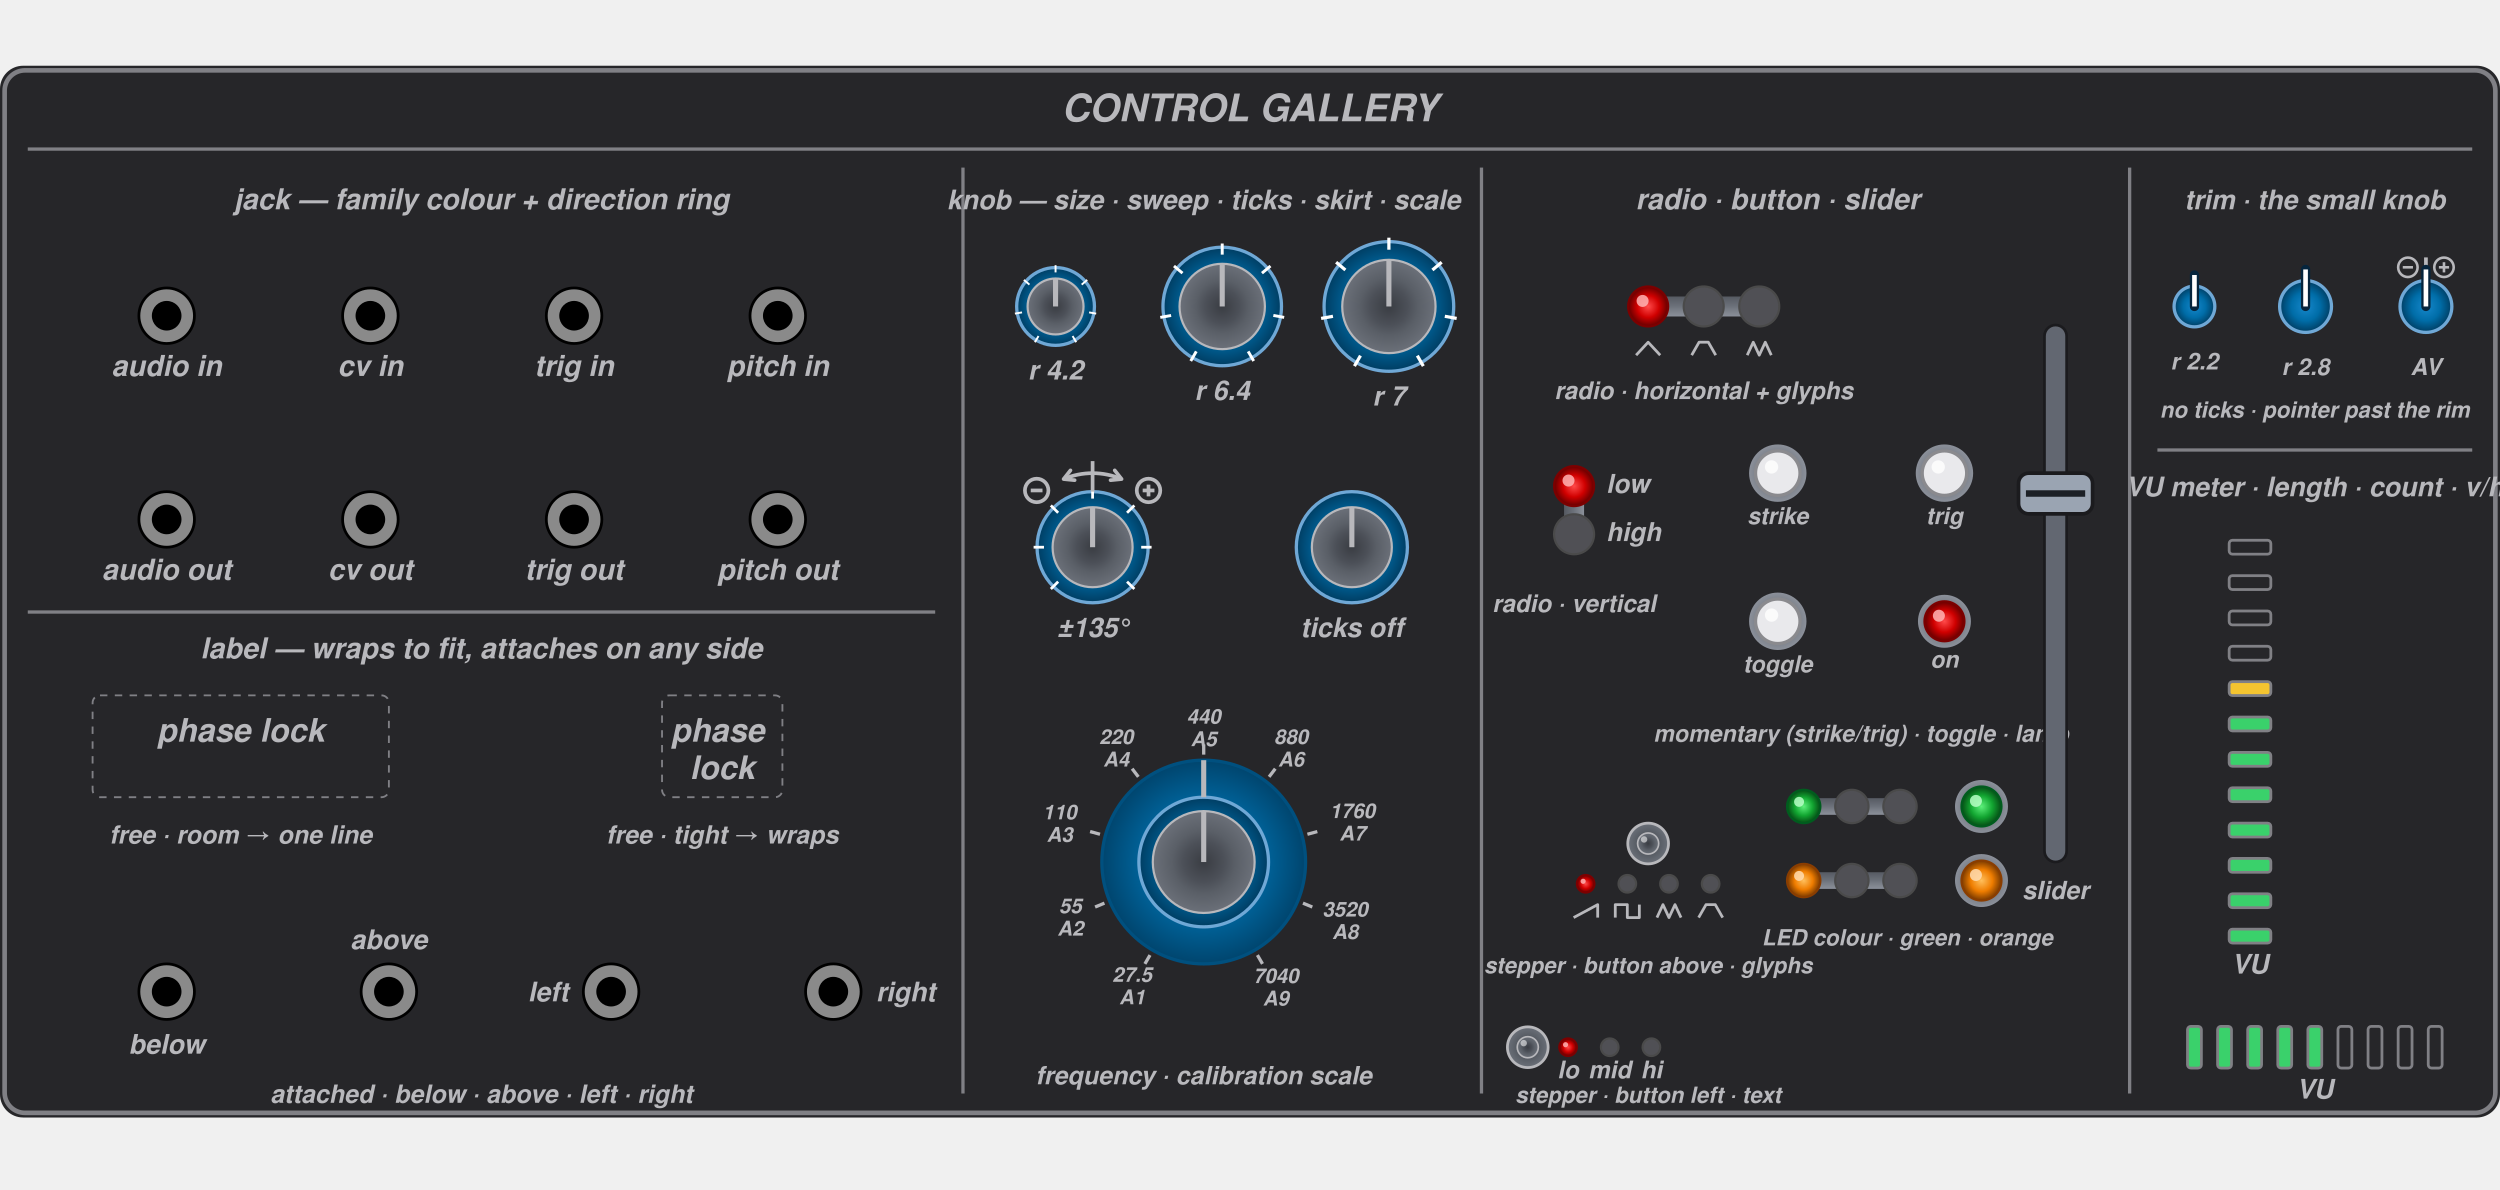
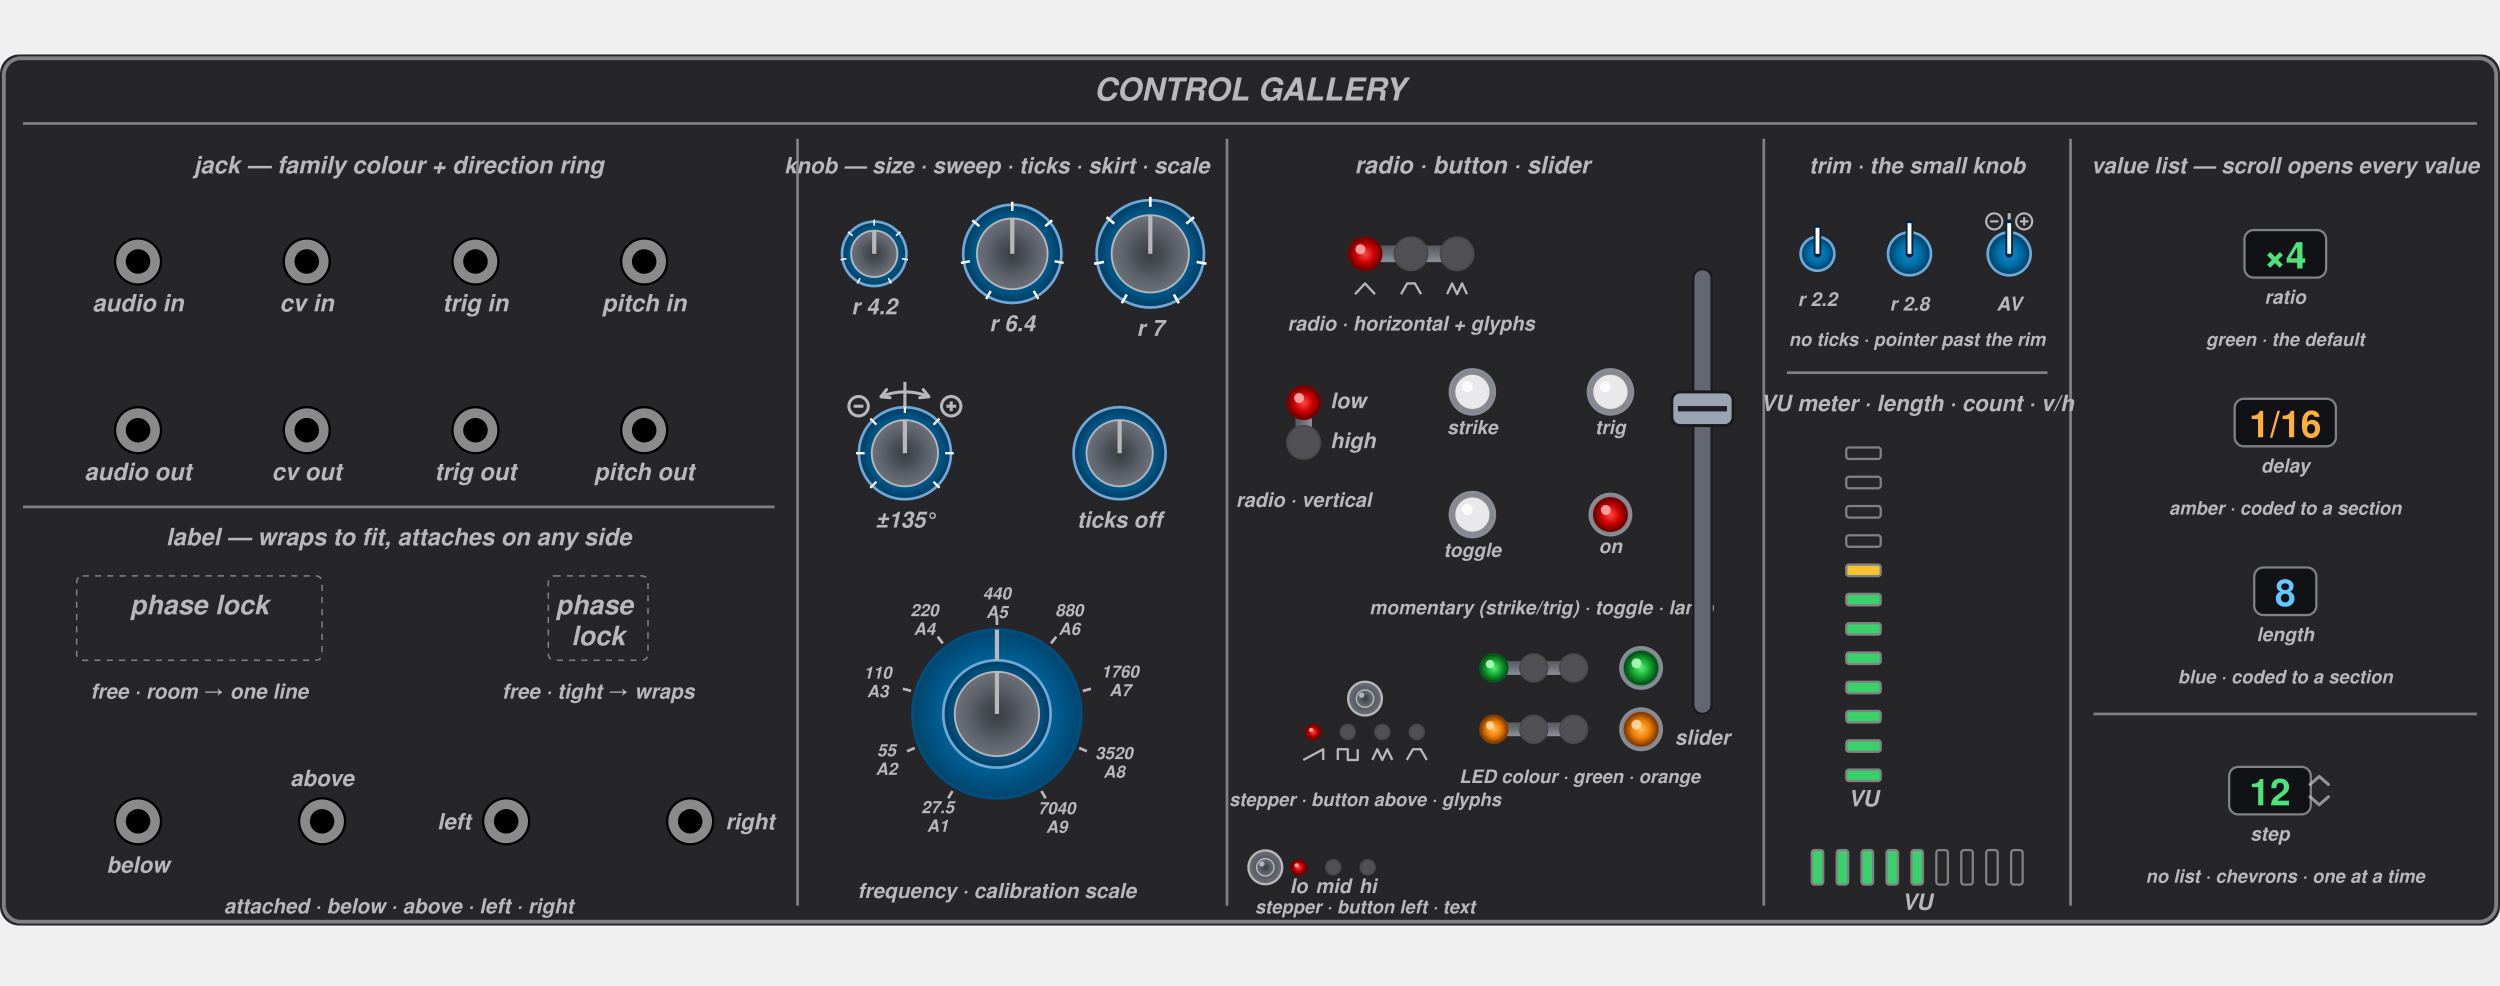
- <svg xmlns="http://www.w3.org/2000/svg" width="270mm" height="128.5mm" viewBox="0 0 270 128.5" font-family="Arial Narrow, Helvetica, Arial, sans-serif">
+ <svg xmlns="http://www.w3.org/2000/svg" width="326mm" height="128.5mm" viewBox="0 0 326 128.5" font-family="Arial Narrow, Helvetica, Arial, sans-serif">
  <defs>
    <linearGradient id="metalStripV" x1="0" y1="0" x2="1" y2="0">
      <stop offset="0" stop-color="#565a62" />
      <stop offset="0.45" stop-color="#6a6f78" />
      <stop offset="0.7" stop-color="#7a7f88" />
      <stop offset="1" stop-color="#8b909a" />
    </linearGradient>
    <linearGradient id="metalStripH" x1="0" y1="0" x2="0" y2="1">
      <stop offset="0" stop-color="#565a62" />
      <stop offset="0.45" stop-color="#6a6f78" />
      <stop offset="0.7" stop-color="#7a7f88" />
      <stop offset="1" stop-color="#8b909a" />
    </linearGradient>
    <radialGradient id="metalDisc">
      <stop offset="0" stop-color="#565a62" />
      <stop offset="0.45" stop-color="#6a6f78" />
      <stop offset="0.7" stop-color="#7a7f88" />
      <stop offset="1" stop-color="#8b909a" />
    </radialGradient>
    <radialGradient id="blueRing">
      <stop offset="0" stop-color="#1688cc" />
      <stop offset="0.55" stop-color="#006da8" />
      <stop offset="1" stop-color="#003d62" />
    </radialGradient>
+     <radialGradient id="orangeRing">
+       <stop offset="0" stop-color="#f2953a" />
+       <stop offset="0.55" stop-color="#d06b00" />
+       <stop offset="1" stop-color="#6f3800" />
+     </radialGradient>
+     <radialGradient id="greenRing">
+       <stop offset="0" stop-color="#3ec06a" />
+       <stop offset="0.55" stop-color="#149146" />
+       <stop offset="1" stop-color="#0a4a24" />
+     </radialGradient>
+     <radialGradient id="purpleRing">
+       <stop offset="0" stop-color="#a07ae0" />
+       <stop offset="0.55" stop-color="#7548c0" />
+       <stop offset="1" stop-color="#3d2268" />
+     </radialGradient>
    <radialGradient id="blueDial">
      <stop offset="0" stop-color="#1d79b7" />
      <stop offset="0.6" stop-color="#00639a" />
      <stop offset="1" stop-color="#00456e" />
    </radialGradient>
    <radialGradient id="knobCap">
      <stop offset="0" stop-color="#3a3d43" />
      <stop offset="0.4" stop-color="#4c5058" />
      <stop offset="0.62" stop-color="#5a5f67" />
      <stop offset="1" stop-color="#6b7079" />
    </radialGradient>
    <radialGradient id="redLed">
      <stop offset="0" stop-color="#ff4a4a" />
      <stop offset="0.55" stop-color="#d00000" />
      <stop offset="1" stop-color="#650000" />
    </radialGradient>
    <radialGradient id="greenLed">
      <stop offset="0" stop-color="#5cf07a" />
      <stop offset="0.55" stop-color="#12a531" />
      <stop offset="1" stop-color="#054d15" />
    </radialGradient>
    <radialGradient id="orangeLed">
      <stop offset="0" stop-color="#ffbf5c" />
      <stop offset="0.55" stop-color="#ef7d00" />
      <stop offset="1" stop-color="#7a3a00" />
    </radialGradient>
  </defs>
  <g transform="translate(0 7.0994)">
-     <rect x="0" y="0" width="270" height="113.591" rx="2.5" fill="#262629" />
-     <rect x="0.5" y="0.5" width="269" height="112.591" rx="2.2" fill="none" stroke="#808085" stroke-width="0.5" />
-     <text x="135" y="6" font-size="4.106" font-weight="700" font-style="italic" fill="#b8b8bc" text-anchor="middle" font-family="Arial Narrow, Helvetica, Arial, sans-serif">CONTROL GALLERY</text>
-     <line x1="3" y1="9" x2="267" y2="9" stroke="#808085" stroke-width="0.355" />
+     <rect x="0" y="0" width="326" height="113.591" rx="2.5" fill="#262629" />
+     <rect x="0.5" y="0.5" width="325" height="112.591" rx="2.2" fill="none" stroke="#808085" stroke-width="0.5" />
+     <text x="163" y="6" font-size="4.106" font-weight="700" font-style="italic" fill="#b8b8bc" text-anchor="middle" font-family="Arial Narrow, Helvetica, Arial, sans-serif">CONTROL GALLERY</text>
+     <line x1="3" y1="9" x2="323" y2="9" stroke="#808085" stroke-width="0.355" />
    <line x1="104" y1="11" x2="104" y2="111" stroke="#808085" stroke-width="0.355" />
    <line x1="160" y1="11" x2="160" y2="111" stroke="#808085" stroke-width="0.355" />
    <line x1="230" y1="11" x2="230" y2="111" stroke="#808085" stroke-width="0.355" />
+     <line x1="270" y1="11" x2="270" y2="111" stroke="#808085" stroke-width="0.355" />
    <text x="52" y="15.5" font-size="3.106" font-weight="700" font-style="italic" fill="#b8b8bc" text-anchor="middle" font-family="Arial Narrow, Helvetica, Arial, sans-serif">jack — family colour + direction ring</text>
    <g data-wcoast-port="audioIn" data-wcoast-cx="18" data-wcoast-cy="27">
      <circle cx="18" cy="27" r="3" fill="#8a8a8a" stroke="#000000" stroke-width="0.3" />
      <circle cx="18" cy="27" r="1.6" fill="#000000" />
    </g>
    <text x="18" y="33.5" font-size="3.106" font-weight="700" font-style="italic" fill="#b8b8bc" text-anchor="middle" font-family="Arial Narrow, Helvetica, Arial, sans-serif">audio in</text>
    <g data-wcoast-port="audioOut" data-wcoast-cx="18" data-wcoast-cy="49">
      <circle cx="18" cy="49" r="3" fill="#8a8a8a" stroke="#000000" stroke-width="0.3" />
      <circle cx="18" cy="49" r="1.6" fill="#000000" />
    </g>
    <text x="18" y="55.5" font-size="3.106" font-weight="700" font-style="italic" fill="#b8b8bc" text-anchor="middle" font-family="Arial Narrow, Helvetica, Arial, sans-serif">audio out</text>
    <g data-wcoast-port="cvIn" data-wcoast-cx="40" data-wcoast-cy="27">
      <circle cx="40" cy="27" r="3" fill="#8a8a8a" stroke="#000000" stroke-width="0.3" />
      <circle cx="40" cy="27" r="1.6" fill="#000000" />
    </g>
    <text x="40" y="33.5" font-size="3.106" font-weight="700" font-style="italic" fill="#b8b8bc" text-anchor="middle" font-family="Arial Narrow, Helvetica, Arial, sans-serif">cv in</text>
    <g data-wcoast-port="cvOut" data-wcoast-cx="40" data-wcoast-cy="49">
      <circle cx="40" cy="49" r="3" fill="#8a8a8a" stroke="#000000" stroke-width="0.3" />
      <circle cx="40" cy="49" r="1.6" fill="#000000" />
    </g>
    <text x="40" y="55.5" font-size="3.106" font-weight="700" font-style="italic" fill="#b8b8bc" text-anchor="middle" font-family="Arial Narrow, Helvetica, Arial, sans-serif">cv out</text>
    <g data-wcoast-port="trigIn" data-wcoast-cx="62" data-wcoast-cy="27">
      <circle cx="62" cy="27" r="3" fill="#8a8a8a" stroke="#000000" stroke-width="0.3" />
      <circle cx="62" cy="27" r="1.6" fill="#000000" />
    </g>
    <text x="62" y="33.5" font-size="3.106" font-weight="700" font-style="italic" fill="#b8b8bc" text-anchor="middle" font-family="Arial Narrow, Helvetica, Arial, sans-serif">trig in</text>
    <g data-wcoast-port="trigOut" data-wcoast-cx="62" data-wcoast-cy="49">
      <circle cx="62" cy="49" r="3" fill="#8a8a8a" stroke="#000000" stroke-width="0.3" />
      <circle cx="62" cy="49" r="1.6" fill="#000000" />
    </g>
    <text x="62" y="55.5" font-size="3.106" font-weight="700" font-style="italic" fill="#b8b8bc" text-anchor="middle" font-family="Arial Narrow, Helvetica, Arial, sans-serif">trig out</text>
    <g data-wcoast-port="pitchIn" data-wcoast-cx="84" data-wcoast-cy="27">
      <circle cx="84" cy="27" r="3" fill="#8a8a8a" stroke="#000000" stroke-width="0.3" />
      <circle cx="84" cy="27" r="1.6" fill="#000000" />
    </g>
    <text x="84" y="33.5" font-size="3.106" font-weight="700" font-style="italic" fill="#b8b8bc" text-anchor="middle" font-family="Arial Narrow, Helvetica, Arial, sans-serif">pitch in</text>
    <g data-wcoast-port="pitchOut" data-wcoast-cx="84" data-wcoast-cy="49">
      <circle cx="84" cy="49" r="3" fill="#8a8a8a" stroke="#000000" stroke-width="0.3" />
      <circle cx="84" cy="49" r="1.6" fill="#000000" />
    </g>
    <text x="84" y="55.5" font-size="3.106" font-weight="700" font-style="italic" fill="#b8b8bc" text-anchor="middle" font-family="Arial Narrow, Helvetica, Arial, sans-serif">pitch out</text>
    <line x1="3" y1="59" x2="101" y2="59" stroke="#808085" stroke-width="0.355" />
    <text x="52" y="64" font-size="3.106" font-weight="700" font-style="italic" fill="#b8b8bc" text-anchor="middle" font-family="Arial Narrow, Helvetica, Arial, sans-serif">label — wraps to fit, attaches on any side</text>
    <rect x="10.00" y="68" width="32" height="11" rx="0.8" fill="none" stroke="#808085" stroke-width="0.2" stroke-dasharray="0.8 0.8" />
    <text x="26" y="73" font-size="3.506" font-weight="700" font-style="italic" fill="#b8b8bc" text-anchor="middle" font-family="Arial Narrow, Helvetica, Arial, sans-serif">phase lock</text>
    <text x="26" y="84" font-size="2.706" font-weight="700" font-style="italic" fill="#b8b8bc" text-anchor="middle" font-family="Arial Narrow, Helvetica, Arial, sans-serif">free · room → one line</text>
    <rect x="71.50" y="68" width="13" height="11" rx="0.8" fill="none" stroke="#808085" stroke-width="0.2" stroke-dasharray="0.8 0.8" />
    <text x="78" y="73" font-size="3.506" font-weight="700" font-style="italic" fill="#b8b8bc" text-anchor="middle" font-family="Arial Narrow, Helvetica, Arial, sans-serif">
      <tspan x="78" dy="0">phase</tspan>
      <tspan x="78" dy="4.03">lock</tspan>
    </text>
    <text x="78" y="84" font-size="2.706" font-weight="700" font-style="italic" fill="#b8b8bc" text-anchor="middle" font-family="Arial Narrow, Helvetica, Arial, sans-serif">free · tight → wraps</text>
    <g data-wcoast-port="labelBelow" data-wcoast-cx="18" data-wcoast-cy="100">
      <circle cx="18" cy="100" r="3" fill="#8a8a8a" stroke="#000000" stroke-width="0.3" />
      <circle cx="18" cy="100" r="1.6" fill="#000000" />
    </g>
    <text x="18" y="106.692" font-size="2.906" font-weight="700" font-style="italic" fill="#b8b8bc" text-anchor="middle" font-family="Arial Narrow, Helvetica, Arial, sans-serif">below</text>
    <g data-wcoast-port="labelAbove" data-wcoast-cx="42" data-wcoast-cy="100">
      <circle cx="42" cy="100" r="3" fill="#8a8a8a" stroke="#000000" stroke-width="0.3" />
      <circle cx="42" cy="100" r="1.6" fill="#000000" />
    </g>
    <text x="42" y="95.4" font-size="2.906" font-weight="700" font-style="italic" fill="#b8b8bc" text-anchor="middle" font-family="Arial Narrow, Helvetica, Arial, sans-serif">above</text>
    <g data-wcoast-port="labelLeft" data-wcoast-cx="66" data-wcoast-cy="100">
      <circle cx="66" cy="100" r="3" fill="#8a8a8a" stroke="#000000" stroke-width="0.3" />
      <circle cx="66" cy="100" r="1.6" fill="#000000" />
    </g>
    <text x="61.4" y="101.046" font-size="2.906" font-weight="700" font-style="italic" fill="#b8b8bc" text-anchor="end" font-family="Arial Narrow, Helvetica, Arial, sans-serif">left</text>
    <g data-wcoast-port="labelRight" data-wcoast-cx="90" data-wcoast-cy="100">
      <circle cx="90" cy="100" r="3" fill="#8a8a8a" stroke="#000000" stroke-width="0.3" />
      <circle cx="90" cy="100" r="1.6" fill="#000000" />
    </g>
    <text x="94.6" y="101.046" font-size="2.906" font-weight="700" font-style="italic" fill="#b8b8bc" text-anchor="start" font-family="Arial Narrow, Helvetica, Arial, sans-serif">right</text>
    <text x="52" y="112" font-size="2.706" font-weight="700" font-style="italic" fill="#b8b8bc" text-anchor="middle" font-family="Arial Narrow, Helvetica, Arial, sans-serif">attached · below · above · left · right</text>
    <text x="130" y="15.5" font-size="2.906" font-weight="700" font-style="italic" fill="#b8b8bc" text-anchor="middle" font-family="Arial Narrow, Helvetica, Arial, sans-serif">knob — size · sweep · ticks · skirt · scale</text>
    <g data-wcoast-param="knobSmall" data-wcoast-cx="114" data-wcoast-cy="26" data-wcoast-angle-min="-150" data-wcoast-angle-max="150">
      <circle cx="114" cy="26" r="4.2" fill="url(#blueRing)" stroke="#6fa8d6" stroke-width="0.355" />
      <circle cx="114" cy="26" r="3.02" fill="url(#knobCap)" stroke="#b8b8bc" stroke-width="0.237" />
      <g data-wcoast-role="indicator">
        <line x1="112.16" y1="29.19" x2="111.77" y2="29.86" stroke="#ffffff" stroke-width="0.209" />
        <line x1="110.38" y1="26.64" x2="109.61" y2="26.77" stroke="#ffffff" stroke-width="0.209" />
        <line x1="111.18" y1="23.64" x2="110.58" y2="23.13" stroke="#ffffff" stroke-width="0.209" />
        <line x1="114.00" y1="22.32" x2="114.00" y2="21.54" stroke="#ffffff" stroke-width="0.209" />
        <line x1="116.82" y1="23.64" x2="117.42" y2="23.13" stroke="#ffffff" stroke-width="0.209" />
        <line x1="117.62" y1="26.64" x2="118.39" y2="26.77" stroke="#ffffff" stroke-width="0.209" />
        <line x1="115.84" y1="29.19" x2="116.23" y2="29.86" stroke="#ffffff" stroke-width="0.209" />
        <line x1="114" y1="26" x2="114" y2="22.98" stroke="#b8b8bc" stroke-width="0.55" />
      </g>
    </g>
    <text x="114" y="33.892" font-size="2.906" font-weight="700" font-style="italic" fill="#b8b8bc" text-anchor="middle" font-family="Arial Narrow, Helvetica, Arial, sans-serif">r 4.2</text>
    <g data-wcoast-param="knobMedium" data-wcoast-cx="132" data-wcoast-cy="26" data-wcoast-angle-min="-150" data-wcoast-angle-max="150">
      <circle cx="132" cy="26" r="6.4" fill="url(#blueRing)" stroke="#6fa8d6" stroke-width="0.355" />
      <circle cx="132" cy="26" r="4.61" fill="url(#knobCap)" stroke="#b8b8bc" stroke-width="0.237" />
      <g data-wcoast-role="indicator">
        <line x1="129.20" y1="30.85" x2="128.60" y2="31.89" stroke="#ffffff" stroke-width="0.318" />
        <line x1="126.48" y1="26.97" x2="125.31" y2="27.18" stroke="#ffffff" stroke-width="0.318" />
        <line x1="127.71" y1="22.40" x2="126.79" y2="21.63" stroke="#ffffff" stroke-width="0.318" />
        <line x1="132.00" y1="20.40" x2="132.00" y2="19.20" stroke="#ffffff" stroke-width="0.318" />
        <line x1="136.29" y1="22.40" x2="137.21" y2="21.63" stroke="#ffffff" stroke-width="0.318" />
        <line x1="137.52" y1="26.97" x2="138.69" y2="27.18" stroke="#ffffff" stroke-width="0.318" />
        <line x1="134.80" y1="30.85" x2="135.40" y2="31.89" stroke="#ffffff" stroke-width="0.318" />
        <line x1="132" y1="26" x2="132" y2="21.39" stroke="#b8b8bc" stroke-width="0.55" />
      </g>
    </g>
    <text x="132" y="36.092" font-size="2.906" font-weight="700" font-style="italic" fill="#b8b8bc" text-anchor="middle" font-family="Arial Narrow, Helvetica, Arial, sans-serif">r 6.4</text>
    <g data-wcoast-param="knobLarge" data-wcoast-cx="150" data-wcoast-cy="26" data-wcoast-angle-min="-150" data-wcoast-angle-max="150">
      <circle cx="150" cy="26" r="7" fill="url(#blueRing)" stroke="#6fa8d6" stroke-width="0.355" />
      <circle cx="150" cy="26" r="5.04" fill="url(#knobCap)" stroke="#b8b8bc" stroke-width="0.237" />
      <g data-wcoast-role="indicator">
        <line x1="146.93" y1="31.31" x2="146.28" y2="32.44" stroke="#ffffff" stroke-width="0.348" />
        <line x1="143.96" y1="27.06" x2="142.68" y2="27.29" stroke="#ffffff" stroke-width="0.348" />
        <line x1="145.30" y1="22.06" x2="144.30" y2="21.22" stroke="#ffffff" stroke-width="0.348" />
        <line x1="150.00" y1="19.87" x2="150.00" y2="18.57" stroke="#ffffff" stroke-width="0.348" />
        <line x1="154.70" y1="22.06" x2="155.70" y2="21.22" stroke="#ffffff" stroke-width="0.348" />
        <line x1="156.04" y1="27.06" x2="157.32" y2="27.29" stroke="#ffffff" stroke-width="0.348" />
        <line x1="153.07" y1="31.31" x2="153.72" y2="32.44" stroke="#ffffff" stroke-width="0.348" />
        <line x1="150" y1="26" x2="150" y2="20.96" stroke="#b8b8bc" stroke-width="0.55" />
      </g>
    </g>
    <text x="150" y="36.692" font-size="2.906" font-weight="700" font-style="italic" fill="#b8b8bc" text-anchor="middle" font-family="Arial Narrow, Helvetica, Arial, sans-serif">r 7</text>
    <g data-wcoast-param="knobDiv" data-wcoast-cx="118" data-wcoast-cy="52" data-wcoast-angle-min="-135" data-wcoast-angle-max="135">
      <circle cx="118" cy="52" r="6" fill="url(#blueRing)" stroke="#6fa8d6" stroke-width="0.355" />
      <circle cx="118" cy="52" r="4.32" fill="url(#knobCap)" stroke="#b8b8bc" stroke-width="0.237" />
      <g data-wcoast-role="indicator">
        <line x1="114.28" y1="55.72" x2="113.49" y2="56.51" stroke="#ffffff" stroke-width="0.298" />
        <line x1="112.75" y1="52.00" x2="111.63" y2="52.00" stroke="#ffffff" stroke-width="0.298" />
        <line x1="114.28" y1="48.28" x2="113.49" y2="47.49" stroke="#ffffff" stroke-width="0.298" />
        <line x1="118.00" y1="46.75" x2="118.00" y2="45.63" stroke="#ffffff" stroke-width="0.298" />
        <line x1="121.72" y1="48.28" x2="122.51" y2="47.49" stroke="#ffffff" stroke-width="0.298" />
        <line x1="123.25" y1="52.00" x2="124.37" y2="52.00" stroke="#ffffff" stroke-width="0.298" />
        <line x1="121.72" y1="55.72" x2="122.51" y2="56.51" stroke="#ffffff" stroke-width="0.298" />
        <line x1="118" y1="52" x2="118" y2="47.68" stroke="#b8b8bc" stroke-width="0.55" />
      </g>
    </g>
    <text x="118" y="61.692" font-size="2.906" font-weight="700" font-style="italic" fill="#b8b8bc" text-anchor="middle" font-family="Arial Narrow, Helvetica, Arial, sans-serif">±135°</text>
    <g>
      <path d="M 114.87 44.64 A 8.00 8.00 0 0 1 121.13 44.64" fill="none" stroke="#b8b8bc" stroke-width="0.4" />
      <path d="M 114.87 44.64 l 1.19 0.12 M 114.87 44.64 l 0.74 -0.94" fill="none" stroke="#b8b8bc" stroke-width="0.4" stroke-linecap="round" />
      <path d="M 121.13 44.64 l -0.74 -0.94 M 121.13 44.64 l -1.19 0.12" fill="none" stroke="#b8b8bc" stroke-width="0.4" stroke-linecap="round" />
      <line x1="118" y1="46.00" x2="118" y2="42.70" stroke="#b8b8bc" stroke-width="0.4" />
      <circle cx="111.96" cy="45.87" r="1.27" fill="none" stroke="#b8b8bc" stroke-width="0.4" />
      <line x1="111.32" y1="45.87" x2="112.59" y2="45.87" stroke="#b8b8bc" stroke-width="0.4" />
      <circle cx="124.04" cy="45.87" r="1.27" fill="none" stroke="#b8b8bc" stroke-width="0.4" />
      <line x1="123.41" y1="45.87" x2="124.68" y2="45.87" stroke="#b8b8bc" stroke-width="0.4" />
      <line x1="124.04" y1="45.24" x2="124.04" y2="46.51" stroke="#b8b8bc" stroke-width="0.4" />
    </g>
    <g data-wcoast-param="knobBare" data-wcoast-cx="146" data-wcoast-cy="52" data-wcoast-angle-min="-150" data-wcoast-angle-max="150">
      <circle cx="146" cy="52" r="6" fill="url(#blueRing)" stroke="#6fa8d6" stroke-width="0.355" />
      <circle cx="146" cy="52" r="4.32" fill="url(#knobCap)" stroke="#b8b8bc" stroke-width="0.237" />
      <g data-wcoast-role="indicator">
        <line x1="146" y1="52" x2="146" y2="47.68" stroke="#b8b8bc" stroke-width="0.55" />
      </g>
    </g>
    <text x="146" y="61.692" font-size="2.906" font-weight="700" font-style="italic" fill="#b8b8bc" text-anchor="middle" font-family="Arial Narrow, Helvetica, Arial, sans-serif">ticks off</text>
    <g data-wcoast-param="knobSkirt" data-wcoast-cx="130" data-wcoast-cy="86" data-wcoast-angle-min="-150" data-wcoast-angle-max="150">
      <circle cx="130" cy="86" r="11" fill="url(#blueDial)" stroke="#00507f" stroke-width="0.355" />
      <circle cx="130" cy="86" r="7" fill="url(#blueRing)" stroke="#6fa8d6" stroke-width="0.355" />
      <circle cx="130" cy="86" r="5.5" fill="url(#knobCap)" stroke="#b8b8bc" stroke-width="0.237" />
      <line x1="124.20" y1="96.05" x2="123.65" y2="97.00" stroke="#b8b8bc" stroke-width="0.355" />
      <text x="122.276" y="98.938" font-size="2.206" font-weight="700" font-style="italic" fill="#b8b8bc" text-anchor="middle" font-family="Arial Narrow, Helvetica, Arial, sans-serif">27.5</text>
      <text x="122.276" y="101.364" font-size="2.206" font-weight="700" font-style="italic" fill="#b8b8bc" text-anchor="middle" font-family="Arial Narrow, Helvetica, Arial, sans-serif">A1</text>
      <line x1="119.28" y1="90.44" x2="118.27" y2="90.86" stroke="#b8b8bc" stroke-width="0.355" />
      <text x="115.606" y="91.521" font-size="2.206" font-weight="700" font-style="italic" fill="#b8b8bc" text-anchor="middle" font-family="Arial Narrow, Helvetica, Arial, sans-serif">55</text>
      <text x="115.606" y="93.948" font-size="2.206" font-weight="700" font-style="italic" fill="#b8b8bc" text-anchor="middle" font-family="Arial Narrow, Helvetica, Arial, sans-serif">A2</text>
      <line x1="118.80" y1="83.00" x2="117.73" y2="82.71" stroke="#b8b8bc" stroke-width="0.355" />
      <text x="114.45" y="81.392" font-size="2.206" font-weight="700" font-style="italic" fill="#b8b8bc" text-anchor="middle" font-family="Arial Narrow, Helvetica, Arial, sans-serif">110</text>
      <text x="114.45" y="83.819" font-size="2.206" font-weight="700" font-style="italic" fill="#b8b8bc" text-anchor="middle" font-family="Arial Narrow, Helvetica, Arial, sans-serif">A3</text>
      <line x1="122.94" y1="76.80" x2="122.27" y2="75.92" stroke="#b8b8bc" stroke-width="0.355" />
      <text x="120.56" y="73.256" font-size="2.206" font-weight="700" font-style="italic" fill="#b8b8bc" text-anchor="middle" font-family="Arial Narrow, Helvetica, Arial, sans-serif">220</text>
      <text x="120.56" y="75.683" font-size="2.206" font-weight="700" font-style="italic" fill="#b8b8bc" text-anchor="middle" font-family="Arial Narrow, Helvetica, Arial, sans-serif">A4</text>
      <line x1="130.00" y1="74.40" x2="130.00" y2="73.30" stroke="#b8b8bc" stroke-width="0.355" />
      <text x="130" y="71.059" font-size="2.206" font-weight="700" font-style="italic" fill="#b8b8bc" text-anchor="middle" font-family="Arial Narrow, Helvetica, Arial, sans-serif">440</text>
      <text x="130" y="73.485" font-size="2.206" font-weight="700" font-style="italic" fill="#b8b8bc" text-anchor="middle" font-family="Arial Narrow, Helvetica, Arial, sans-serif">A5</text>
      <line x1="137.06" y1="76.80" x2="137.73" y2="75.92" stroke="#b8b8bc" stroke-width="0.355" />
      <text x="139.44" y="73.256" font-size="2.206" font-weight="700" font-style="italic" fill="#b8b8bc" text-anchor="middle" font-family="Arial Narrow, Helvetica, Arial, sans-serif">880</text>
      <text x="139.44" y="75.683" font-size="2.206" font-weight="700" font-style="italic" fill="#b8b8bc" text-anchor="middle" font-family="Arial Narrow, Helvetica, Arial, sans-serif">A6</text>
      <line x1="141.20" y1="83.00" x2="142.27" y2="82.71" stroke="#b8b8bc" stroke-width="0.355" />
      <text x="146.064" y="81.254" font-size="2.206" font-weight="700" font-style="italic" fill="#b8b8bc" text-anchor="middle" font-family="Arial Narrow, Helvetica, Arial, sans-serif">1760</text>
      <text x="146.064" y="83.681" font-size="2.206" font-weight="700" font-style="italic" fill="#b8b8bc" text-anchor="middle" font-family="Arial Narrow, Helvetica, Arial, sans-serif">A7</text>
      <line x1="140.72" y1="90.44" x2="141.73" y2="90.86" stroke="#b8b8bc" stroke-width="0.355" />
      <text x="145.279" y="91.888" font-size="2.206" font-weight="700" font-style="italic" fill="#b8b8bc" text-anchor="middle" font-family="Arial Narrow, Helvetica, Arial, sans-serif">3520</text>
      <text x="145.279" y="94.314" font-size="2.206" font-weight="700" font-style="italic" fill="#b8b8bc" text-anchor="middle" font-family="Arial Narrow, Helvetica, Arial, sans-serif">A8</text>
      <line x1="135.80" y1="96.05" x2="136.35" y2="97.00" stroke="#b8b8bc" stroke-width="0.355" />
      <text x="137.802" y="99.071" font-size="2.206" font-weight="700" font-style="italic" fill="#b8b8bc" text-anchor="middle" font-family="Arial Narrow, Helvetica, Arial, sans-serif">7040</text>
      <text x="137.802" y="101.498" font-size="2.206" font-weight="700" font-style="italic" fill="#b8b8bc" text-anchor="middle" font-family="Arial Narrow, Helvetica, Arial, sans-serif">A9</text>
      <g data-wcoast-role="indicator">
        <line x1="130" y1="86" x2="130" y2="80.50" stroke="#b8b8bc" stroke-width="0.55" />
        <line x1="130" y1="79.00" x2="130" y2="75.00" stroke="#b8b8bc" stroke-width="0.55" />
      </g>
    </g>
    <text x="130" y="110" font-size="2.706" font-weight="700" font-style="italic" fill="#b8b8bc" text-anchor="middle" font-family="Arial Narrow, Helvetica, Arial, sans-serif">frequency · calibration scale</text>
    <text x="192" y="15.5" font-size="3.106" font-weight="700" font-style="italic" fill="#b8b8bc" text-anchor="middle" font-family="Arial Narrow, Helvetica, Arial, sans-serif">radio · button · slider</text>
    <g data-wcoast-param="radioMode">
      <rect x="178.00" y="24.92" width="12.00" height="2.16" fill="url(#metalStripH)" />
      <circle cx="178" cy="26" r="2.16" fill="url(#redLed)" stroke="#7c0000" stroke-width="0.237" data-wcoast-role="step-indicator" data-wcoast-step="transient" />
      <circle cx="177.40" cy="25.40" r="0.65" fill="#ffb4b4" opacity="0.85" data-wcoast-role="led-gloss" pointer-events="none" />
      <polyline points="176.70,31.26 178,29.86 179.30,31.26" fill="none" stroke="#b8b8bc" stroke-width="0.3" stroke-linejoin="round" />
      <circle cx="184" cy="26" r="2.16" fill="#505055" stroke="#4a4a4a" stroke-width="0.237" data-wcoast-role="step-indicator" data-wcoast-step="sustained" />
      <circle cx="183.40" cy="25.40" r="0.65" fill="#ffb4b4" opacity="0" data-wcoast-role="led-gloss" pointer-events="none" />
      <polyline points="182.70,31.26 183.50,29.86 184.50,29.86 185.30,31.26" fill="none" stroke="#b8b8bc" stroke-width="0.3" stroke-linejoin="round" />
      <circle cx="190" cy="26" r="2.16" fill="#505055" stroke="#4a4a4a" stroke-width="0.237" data-wcoast-role="step-indicator" data-wcoast-step="cyclic" />
      <circle cx="189.40" cy="25.40" r="0.65" fill="#ffb4b4" opacity="0" data-wcoast-role="led-gloss" pointer-events="none" />
      <polyline points="188.70,31.26 189.35,29.86 190,31.26 190.65,29.86 191.30,31.26" fill="none" stroke="#b8b8bc" stroke-width="0.3" stroke-linejoin="round" />
    </g>
    <text x="184" y="36" font-size="2.606" font-weight="700" font-style="italic" fill="#b8b8bc" text-anchor="middle" font-family="Arial Narrow, Helvetica, Arial, sans-serif">radio · horizontal + glyphs</text>
    <g data-wcoast-param="radioRange">
      <rect x="168.92" y="45.40" width="2.16" height="5.20" fill="url(#metalStripV)" />
      <circle cx="170" cy="45.4" r="2.16" fill="url(#redLed)" stroke="#7c0000" stroke-width="0.237" data-wcoast-role="step-indicator" data-wcoast-step="low" />
      <circle cx="169.40" cy="44.80" r="0.65" fill="#ffb4b4" opacity="0.85" data-wcoast-role="led-gloss" pointer-events="none" />
      <text x="173.46" y="46.135" font-size="2.806" font-weight="700" font-style="italic" fill="#b8b8bc" text-anchor="start" font-family="Arial Narrow, Helvetica, Arial, sans-serif">low</text>
      <circle cx="170" cy="50.6" r="2.16" fill="#505055" stroke="#4a4a4a" stroke-width="0.237" data-wcoast-role="step-indicator" data-wcoast-step="high" />
      <circle cx="169.40" cy="50.00" r="0.65" fill="#ffb4b4" opacity="0" data-wcoast-role="led-gloss" pointer-events="none" />
      <text x="173.46" y="51.335" font-size="2.806" font-weight="700" font-style="italic" fill="#b8b8bc" text-anchor="start" font-family="Arial Narrow, Helvetica, Arial, sans-serif">high</text>
    </g>
    <text x="170" y="59" font-size="2.606" font-weight="700" font-style="italic" fill="#b8b8bc" text-anchor="middle" font-family="Arial Narrow, Helvetica, Arial, sans-serif">radio · vertical</text>
    <g data-wcoast-param="btnStrike">
      <circle cx="192" cy="44" r="3.10" fill="url(#metalDisc)" pointer-events="none" data-wcoast-role="button-metal" />
      <circle cx="192" cy="44" r="2.4" fill="#e9e9ec" stroke="#8a8a8e" stroke-width="0.35" data-wcoast-role="step-indicator" data-wcoast-step="on" />
      <circle cx="191.33" cy="43.33" r="0.72" fill="#ffffff" opacity="0.8" data-wcoast-role="led-gloss" pointer-events="none" />
    </g>
    <text x="192" y="49.5" font-size="2.506" font-weight="700" font-style="italic" fill="#b8b8bc" text-anchor="middle" font-family="Arial Narrow, Helvetica, Arial, sans-serif">strike</text>
    <g data-wcoast-param="btnTrig">
      <circle cx="210" cy="44" r="3.10" fill="url(#metalDisc)" pointer-events="none" data-wcoast-role="button-metal" />
      <circle cx="210" cy="44" r="2.4" fill="#e9e9ec" stroke="#8a8a8e" stroke-width="0.35" data-wcoast-role="step-indicator" data-wcoast-step="on" />
      <circle cx="209.33" cy="43.33" r="0.72" fill="#ffffff" opacity="0.8" data-wcoast-role="led-gloss" pointer-events="none" />
    </g>
    <text x="210" y="49.5" font-size="2.506" font-weight="700" font-style="italic" fill="#b8b8bc" text-anchor="middle" font-family="Arial Narrow, Helvetica, Arial, sans-serif">trig</text>
    <g data-wcoast-param="btnToggle">
      <circle cx="192" cy="60" r="3.10" fill="url(#metalDisc)" pointer-events="none" data-wcoast-role="button-metal" />
      <circle cx="192" cy="60" r="2.4" fill="#e9e9ec" stroke="#8a8a8e" stroke-width="0.35" data-wcoast-role="step-indicator" data-wcoast-step="on" />
      <circle cx="191.33" cy="59.33" r="0.72" fill="#ffffff" opacity="0.8" data-wcoast-role="led-gloss" pointer-events="none" />
    </g>
    <text x="192" y="65.5" font-size="2.506" font-weight="700" font-style="italic" fill="#b8b8bc" text-anchor="middle" font-family="Arial Narrow, Helvetica, Arial, sans-serif">toggle</text>
    <g data-wcoast-param="btnOn">
      <circle cx="210" cy="60" r="2.86" fill="url(#metalDisc)" pointer-events="none" data-wcoast-role="button-metal" />
      <circle cx="210" cy="60" r="2.16" fill="url(#redLed)" stroke="#7c0000" stroke-width="0.237" data-wcoast-role="step-indicator" data-wcoast-step="on" />
      <circle cx="209.40" cy="59.40" r="0.65" fill="#ffb4b4" opacity="0.85" data-wcoast-role="led-gloss" pointer-events="none" />
    </g>
    <text x="210" y="65" font-size="2.506" font-weight="700" font-style="italic" fill="#b8b8bc" text-anchor="middle" font-family="Arial Narrow, Helvetica, Arial, sans-serif">on</text>
    <text x="201" y="73" font-size="2.506" font-weight="700" font-style="italic" fill="#b8b8bc" text-anchor="middle" font-family="Arial Narrow, Helvetica, Arial, sans-serif">momentary (strike/trig) · toggle · lamp</text>
    <g data-wcoast-param="radioGreen">
      <rect x="194.80" y="79.10" width="10.40" height="1.80" fill="url(#metalStripH)" />
      <circle cx="194.8" cy="80" r="1.8" fill="url(#greenLed)" stroke="#005c1e" stroke-width="0.237" data-wcoast-role="step-indicator" data-wcoast-step="1" data-wcoast-led="green" />
      <circle cx="194.30" cy="79.50" r="0.54" fill="#b7ffc6" opacity="0.85" data-wcoast-role="led-gloss" pointer-events="none" />
      <circle cx="200" cy="80" r="1.8" fill="#505055" stroke="#4a4a4a" stroke-width="0.237" data-wcoast-role="step-indicator" data-wcoast-step="2" data-wcoast-led="green" />
      <circle cx="199.50" cy="79.50" r="0.54" fill="#b7ffc6" opacity="0" data-wcoast-role="led-gloss" pointer-events="none" />
      <circle cx="205.2" cy="80" r="1.8" fill="#505055" stroke="#4a4a4a" stroke-width="0.237" data-wcoast-role="step-indicator" data-wcoast-step="3" data-wcoast-led="green" />
      <circle cx="204.70" cy="79.50" r="0.54" fill="#b7ffc6" opacity="0" data-wcoast-role="led-gloss" pointer-events="none" />
    </g>
    <g data-wcoast-param="btnGreen">
      <circle cx="214" cy="80" r="2.86" fill="url(#metalDisc)" pointer-events="none" data-wcoast-role="button-metal" />
      <circle cx="214" cy="80" r="2.16" fill="url(#greenLed)" stroke="#005c1e" stroke-width="0.237" data-wcoast-role="step-indicator" data-wcoast-step="on" data-wcoast-led="green" />
      <circle cx="213.40" cy="79.40" r="0.65" fill="#b7ffc6" opacity="0.85" data-wcoast-role="led-gloss" pointer-events="none" />
    </g>
    <g data-wcoast-param="radioOrange">
      <rect x="194.80" y="87.10" width="10.40" height="1.80" fill="url(#metalStripH)" />
      <circle cx="194.8" cy="88" r="1.8" fill="url(#orangeLed)" stroke="#8a3d00" stroke-width="0.237" data-wcoast-role="step-indicator" data-wcoast-step="1" data-wcoast-led="orange" />
      <circle cx="194.30" cy="87.50" r="0.54" fill="#ffdcb0" opacity="0.85" data-wcoast-role="led-gloss" pointer-events="none" />
      <circle cx="200" cy="88" r="1.8" fill="#505055" stroke="#4a4a4a" stroke-width="0.237" data-wcoast-role="step-indicator" data-wcoast-step="2" data-wcoast-led="orange" />
      <circle cx="199.50" cy="87.50" r="0.54" fill="#ffdcb0" opacity="0" data-wcoast-role="led-gloss" pointer-events="none" />
      <circle cx="205.2" cy="88" r="1.8" fill="#505055" stroke="#4a4a4a" stroke-width="0.237" data-wcoast-role="step-indicator" data-wcoast-step="3" data-wcoast-led="orange" />
      <circle cx="204.70" cy="87.50" r="0.54" fill="#ffdcb0" opacity="0" data-wcoast-role="led-gloss" pointer-events="none" />
    </g>
    <g data-wcoast-param="btnOrange">
      <circle cx="214" cy="88" r="2.86" fill="url(#metalDisc)" pointer-events="none" data-wcoast-role="button-metal" />
      <circle cx="214" cy="88" r="2.16" fill="url(#orangeLed)" stroke="#8a3d00" stroke-width="0.237" data-wcoast-role="step-indicator" data-wcoast-step="on" data-wcoast-led="orange" />
      <circle cx="213.40" cy="87.40" r="0.65" fill="#ffdcb0" opacity="0.85" data-wcoast-role="led-gloss" pointer-events="none" />
    </g>
    <text x="206" y="95" font-size="2.406" font-weight="700" font-style="italic" fill="#b8b8bc" text-anchor="middle" font-family="Arial Narrow, Helvetica, Arial, sans-serif">LED colour · green · orange</text>
    <g data-wcoast-param="stepWave">
      <circle cx="178" cy="84" r="2.2" fill="url(#knobCap)" stroke="#b8b8bc" stroke-width="0.3" data-wcoast-role="stepper" style="cursor:pointer" />
      <circle cx="178" cy="84" r="1.14" fill="url(#knobCap)" stroke="#b8b8bc" stroke-width="0.18" pointer-events="none" />
      <circle cx="177.56" cy="83.56" r="0.35" fill="#ffffff" opacity="0.55" pointer-events="none" />
      <circle cx="171.25" cy="88.35" r="0.95" fill="url(#redLed)" stroke="#7c0000" stroke-width="0.237" data-wcoast-role="step-indicator" data-wcoast-step="sawtooth" />
      <circle cx="170.98" cy="88.08" r="0.28" fill="#ffb4b4" opacity="0.85" data-wcoast-role="led-gloss" pointer-events="none" />
      <polyline points="169.95,92.00 172.55,90.60 172.55,92.00" fill="none" stroke="#b8b8bc" stroke-width="0.3" stroke-linejoin="round" />
      <circle cx="175.75" cy="88.35" r="0.95" fill="#505055" stroke="#4a4a4a" stroke-width="0.237" data-wcoast-role="step-indicator" data-wcoast-step="square" />
      <circle cx="175.48" cy="88.08" r="0.28" fill="#ffb4b4" opacity="0" data-wcoast-role="led-gloss" pointer-events="none" />
      <path d="M 174.45 92.00 L 174.45 90.60 L 175.75 90.60 L 175.75 92.00 L 177.05 92.00 L 177.05 90.60" fill="none" stroke="#b8b8bc" stroke-width="0.3" stroke-linejoin="round" />
      <circle cx="180.25" cy="88.35" r="0.95" fill="#505055" stroke="#4a4a4a" stroke-width="0.237" data-wcoast-role="step-indicator" data-wcoast-step="triangle" />
      <circle cx="179.98" cy="88.08" r="0.28" fill="#ffb4b4" opacity="0" data-wcoast-role="led-gloss" pointer-events="none" />
      <polyline points="178.95,92.00 179.60,90.60 180.25,92.00 180.90,90.60 181.55,92.00" fill="none" stroke="#b8b8bc" stroke-width="0.3" stroke-linejoin="round" />
      <circle cx="184.75" cy="88.35" r="0.95" fill="#505055" stroke="#4a4a4a" stroke-width="0.237" data-wcoast-role="step-indicator" data-wcoast-step="sustained" />
      <circle cx="184.48" cy="88.08" r="0.28" fill="#ffb4b4" opacity="0" data-wcoast-role="led-gloss" pointer-events="none" />
      <polyline points="183.45,92.00 184.25,90.60 185.25,90.60 186.05,92.00" fill="none" stroke="#b8b8bc" stroke-width="0.3" stroke-linejoin="round" />
    </g>
    <text x="178" y="98" font-size="2.406" font-weight="700" font-style="italic" fill="#b8b8bc" text-anchor="middle" font-family="Arial Narrow, Helvetica, Arial, sans-serif">stepper · button above · glyphs</text>
    <g data-wcoast-param="stepRange">
      <circle cx="165" cy="106" r="2.2" fill="url(#knobCap)" stroke="#b8b8bc" stroke-width="0.3" data-wcoast-role="stepper" style="cursor:pointer" />
      <circle cx="165" cy="106" r="1.14" fill="url(#knobCap)" stroke="#b8b8bc" stroke-width="0.18" pointer-events="none" />
      <circle cx="164.56" cy="105.56" r="0.35" fill="#ffffff" opacity="0.55" pointer-events="none" />
      <circle cx="169.35" cy="106" r="0.95" fill="url(#redLed)" stroke="#7c0000" stroke-width="0.237" data-wcoast-role="step-indicator" data-wcoast-step="lo" />
      <circle cx="169.08" cy="105.73" r="0.28" fill="#ffb4b4" opacity="0.85" data-wcoast-role="led-gloss" pointer-events="none" />
      <text x="169.35" y="109.35" font-size="2.606" font-weight="700" font-style="italic" fill="#b8b8bc" text-anchor="middle" font-family="Arial Narrow, Helvetica, Arial, sans-serif">lo</text>
      <circle cx="173.85" cy="106" r="0.95" fill="#505055" stroke="#4a4a4a" stroke-width="0.237" data-wcoast-role="step-indicator" data-wcoast-step="mid" />
      <circle cx="173.58" cy="105.73" r="0.28" fill="#ffb4b4" opacity="0" data-wcoast-role="led-gloss" pointer-events="none" />
      <text x="173.85" y="109.35" font-size="2.606" font-weight="700" font-style="italic" fill="#b8b8bc" text-anchor="middle" font-family="Arial Narrow, Helvetica, Arial, sans-serif">mid</text>
      <circle cx="178.35" cy="106" r="0.95" fill="#505055" stroke="#4a4a4a" stroke-width="0.237" data-wcoast-role="step-indicator" data-wcoast-step="hi" />
      <circle cx="178.08" cy="105.73" r="0.28" fill="#ffb4b4" opacity="0" data-wcoast-role="led-gloss" pointer-events="none" />
      <text x="178.35" y="109.35" font-size="2.606" font-weight="700" font-style="italic" fill="#b8b8bc" text-anchor="middle" font-family="Arial Narrow, Helvetica, Arial, sans-serif">hi</text>
    </g>
    <text x="178" y="112" font-size="2.406" font-weight="700" font-style="italic" fill="#b8b8bc" text-anchor="middle" font-family="Arial Narrow, Helvetica, Arial, sans-serif">stepper · button left · text</text>
    <g data-wcoast-param="sliderLevel" data-wcoast-role="slider" data-wcoast-cx="222" data-wcoast-top="30" data-wcoast-bot="84">
      <rect x="220.80" y="28.00" width="2.4" height="58.00" rx="1.2" fill="#626771" stroke="#1b1b1e" stroke-width="0.3" />
      <g data-wcoast-role="handle" transform="translate(0 -10.800)">
        <rect x="218.00" y="54.80" width="8" height="4.4" rx="1.1" fill="#9aa4b2" stroke="#1b1b1e" stroke-width="0.4" />
        <line x1="218.80" y1="57" x2="225.20" y2="57" stroke="#1c2026" stroke-width="0.7" />
      </g>
    </g>
    <text x="222" y="90" font-size="2.706" font-weight="700" font-style="italic" fill="#b8b8bc" text-anchor="middle" font-family="Arial Narrow, Helvetica, Arial, sans-serif">slider</text>
    <text x="250" y="15.5" font-size="2.906" font-weight="700" font-style="italic" fill="#b8b8bc" text-anchor="middle" font-family="Arial Narrow, Helvetica, Arial, sans-serif">trim · the small knob</text>
    <g data-wcoast-param="trimSmall" data-wcoast-cx="237" data-wcoast-cy="26" data-wcoast-angle-min="-150" data-wcoast-angle-max="150">
      <circle cx="237" cy="26" r="2.2" fill="url(#blueRing)" stroke="#6fa8d6" stroke-width="0.355" />
      <g data-wcoast-role="indicator">
        <line x1="237" y1="26" x2="237" y2="22.6" stroke="#06253d" stroke-width="1" stroke-linecap="round" />
        <line x1="237" y1="26" x2="237" y2="22.6" stroke="#ffffff" stroke-width="0.5" />
      </g>
    </g>
    <text x="237" y="32.804" font-size="2.506" font-weight="700" font-style="italic" fill="#b8b8bc" text-anchor="middle" font-family="Arial Narrow, Helvetica, Arial, sans-serif">r 2.2</text>
    <g data-wcoast-param="trimHouse" data-wcoast-cx="249" data-wcoast-cy="26" data-wcoast-angle-min="-150" data-wcoast-angle-max="150">
      <circle cx="249" cy="26" r="2.8" fill="url(#blueRing)" stroke="#6fa8d6" stroke-width="0.355" />
      <g data-wcoast-role="indicator">
        <line x1="249" y1="26" x2="249" y2="22" stroke="#06253d" stroke-width="1" stroke-linecap="round" />
        <line x1="249" y1="26" x2="249" y2="22" stroke="#ffffff" stroke-width="0.5" />
      </g>
    </g>
    <text x="249" y="33.404" font-size="2.506" font-weight="700" font-style="italic" fill="#b8b8bc" text-anchor="middle" font-family="Arial Narrow, Helvetica, Arial, sans-serif">r 2.8</text>
    <g data-wcoast-param="trimAv" data-wcoast-cx="262" data-wcoast-cy="26" data-wcoast-angle-min="-150" data-wcoast-angle-max="150">
      <circle cx="262" cy="26" r="2.8" fill="url(#blueRing)" stroke="#6fa8d6" stroke-width="0.355" />
      <line x1="262" y1="22.85" x2="262" y2="20.7" stroke="#b8b8bc" stroke-width="0.4" />
      <circle cx="260.05" cy="21.77" r="1.05" fill="none" stroke="#b8b8bc" stroke-width="0.28" />
      <line x1="259.50" y1="21.77" x2="260.60" y2="21.77" stroke="#b8b8bc" stroke-width="0.28" />
      <circle cx="263.95" cy="21.77" r="1.05" fill="none" stroke="#b8b8bc" stroke-width="0.28" />
      <line x1="263.40" y1="21.77" x2="264.50" y2="21.77" stroke="#b8b8bc" stroke-width="0.28" />
      <line x1="263.95" y1="21.22" x2="263.95" y2="22.32" stroke="#b8b8bc" stroke-width="0.28" />
      <g data-wcoast-role="indicator">
        <line x1="262" y1="26" x2="262" y2="22" stroke="#06253d" stroke-width="1" stroke-linecap="round" />
        <line x1="262" y1="26" x2="262" y2="22" stroke="#ffffff" stroke-width="0.5" />
      </g>
    </g>
    <text x="262" y="33.404" font-size="2.506" font-weight="700" font-style="italic" fill="#b8b8bc" text-anchor="middle" font-family="Arial Narrow, Helvetica, Arial, sans-serif">AV</text>
    <text x="250" y="38" font-size="2.406" font-weight="700" font-style="italic" fill="#b8b8bc" text-anchor="middle" font-family="Arial Narrow, Helvetica, Arial, sans-serif">no ticks · pointer past the rim</text>
    <line x1="233" y1="41.5" x2="267" y2="41.5" stroke="#808085" stroke-width="0.355" />
    <text x="250" y="46.5" font-size="2.906" font-weight="700" font-style="italic" fill="#b8b8bc" text-anchor="middle" font-family="Arial Narrow, Helvetica, Arial, sans-serif">VU meter · length · count · v/h</text>
    <g data-wcoast-role="vu" data-wcoast-chan="A">
      <rect x="240.75" y="93.25" width="4.5" height="1.5" rx="0.35" fill="#3ad16b" stroke="#808085" stroke-width="0.3" data-wcoast-seg="0" />
      <rect x="240.75" y="89.43" width="4.5" height="1.5" rx="0.35" fill="#3ad16b" stroke="#808085" stroke-width="0.3" data-wcoast-seg="1" />
      <rect x="240.75" y="85.61" width="4.5" height="1.5" rx="0.35" fill="#3ad16b" stroke="#808085" stroke-width="0.3" data-wcoast-seg="2" />
      <rect x="240.75" y="81.80" width="4.5" height="1.5" rx="0.35" fill="#3ad16b" stroke="#808085" stroke-width="0.3" data-wcoast-seg="3" />
      <rect x="240.75" y="77.98" width="4.5" height="1.5" rx="0.35" fill="#3ad16b" stroke="#808085" stroke-width="0.3" data-wcoast-seg="4" />
      <rect x="240.75" y="74.16" width="4.5" height="1.5" rx="0.35" fill="#3ad16b" stroke="#808085" stroke-width="0.3" data-wcoast-seg="5" />
      <rect x="240.75" y="70.34" width="4.5" height="1.5" rx="0.35" fill="#3ad16b" stroke="#808085" stroke-width="0.3" data-wcoast-seg="6" />
      <rect x="240.75" y="66.52" width="4.5" height="1.5" rx="0.35" fill="#f4c430" stroke="#808085" stroke-width="0.3" data-wcoast-seg="7" />
      <rect x="240.75" y="62.70" width="4.5" height="1.5" rx="0.35" fill="none" stroke="#808085" stroke-width="0.3" data-wcoast-seg="8" />
      <rect x="240.75" y="58.89" width="4.5" height="1.5" rx="0.35" fill="none" stroke="#808085" stroke-width="0.3" data-wcoast-seg="9" />
      <rect x="240.75" y="55.07" width="4.5" height="1.5" rx="0.35" fill="none" stroke="#808085" stroke-width="0.3" data-wcoast-seg="10" />
      <rect x="240.75" y="51.25" width="4.5" height="1.5" rx="0.35" fill="none" stroke="#808085" stroke-width="0.3" data-wcoast-seg="11" />
    </g>
    <text x="243" y="98.05" font-size="2.906" font-weight="700" font-style="italic" fill="#b8b8bc" text-anchor="middle" font-family="Arial Narrow, Helvetica, Arial, sans-serif">VU</text>
    <g data-wcoast-role="vu" data-wcoast-chan="B">
      <rect x="236.25" y="103.75" width="1.5" height="4.5" rx="0.35" fill="#3ad16b" stroke="#808085" stroke-width="0.3" data-wcoast-seg="0" />
      <rect x="239.50" y="103.75" width="1.5" height="4.5" rx="0.35" fill="#3ad16b" stroke="#808085" stroke-width="0.3" data-wcoast-seg="1" />
      <rect x="242.75" y="103.75" width="1.5" height="4.5" rx="0.35" fill="#3ad16b" stroke="#808085" stroke-width="0.3" data-wcoast-seg="2" />
      <rect x="246.00" y="103.75" width="1.5" height="4.5" rx="0.35" fill="#3ad16b" stroke="#808085" stroke-width="0.3" data-wcoast-seg="3" />
      <rect x="249.25" y="103.75" width="1.5" height="4.5" rx="0.35" fill="#3ad16b" stroke="#808085" stroke-width="0.3" data-wcoast-seg="4" />
      <rect x="252.50" y="103.75" width="1.5" height="4.5" rx="0.35" fill="none" stroke="#808085" stroke-width="0.3" data-wcoast-seg="5" />
      <rect x="255.75" y="103.75" width="1.5" height="4.5" rx="0.35" fill="none" stroke="#808085" stroke-width="0.3" data-wcoast-seg="6" />
      <rect x="259.00" y="103.75" width="1.5" height="4.5" rx="0.35" fill="none" stroke="#808085" stroke-width="0.3" data-wcoast-seg="7" />
      <rect x="262.25" y="103.75" width="1.5" height="4.5" rx="0.35" fill="none" stroke="#808085" stroke-width="0.3" data-wcoast-seg="8" />
    </g>
    <text x="250" y="111.55" font-size="2.906" font-weight="700" font-style="italic" fill="#b8b8bc" text-anchor="middle" font-family="Arial Narrow, Helvetica, Arial, sans-serif">VU</text>
+     <text x="298" y="15.5" font-size="2.906" font-weight="700" font-style="italic" fill="#b8b8bc" text-anchor="middle" font-family="Arial Narrow, Helvetica, Arial, sans-serif">value list — scroll opens every value</text>
+     <g data-wcoast-param="listRatio" data-wcoast-role="readout" data-wcoast-menu="1" data-wcoast-cx="298.00" data-wcoast-cy="26.00" data-wcoast-w="10.65">
+       <rect x="292.68" y="22.9" width="10.65" height="6.2" rx="1.2" fill="#101216" stroke="#808085" stroke-width="0.3" />
+       <text x="298.00" y="27.92" data-wcoast-role="readout-text" font-size="4.84" font-weight="700" fill="#4ee37a" text-anchor="middle" font-family="Arial Narrow, Helvetica, Arial, sans-serif">×4</text>
+       <text x="298" y="32.504" font-size="2.506" font-weight="700" font-style="italic" fill="#b8b8bc" text-anchor="middle" font-family="Arial Narrow, Helvetica, Arial, sans-serif">ratio</text>
+     </g>
+     <text x="298" y="38" font-size="2.406" font-weight="700" font-style="italic" fill="#b8b8bc" text-anchor="middle" font-family="Arial Narrow, Helvetica, Arial, sans-serif">green · the default</text>
+     <g data-wcoast-param="listAmber" data-wcoast-role="readout" data-wcoast-menu="1" data-wcoast-cx="298.00" data-wcoast-cy="48.00" data-wcoast-w="13.2">
+       <rect x="291.4" y="44.9" width="13.2" height="6.2" rx="1.2" fill="#101216" stroke="#808085" stroke-width="0.3" />
+       <text x="298.00" y="49.92" data-wcoast-role="readout-text" font-size="4.84" font-weight="700" fill="#ffb03a" text-anchor="middle" font-family="Arial Narrow, Helvetica, Arial, sans-serif">1/16</text>
+       <text x="298" y="54.504" font-size="2.506" font-weight="700" font-style="italic" fill="#b8b8bc" text-anchor="middle" font-family="Arial Narrow, Helvetica, Arial, sans-serif">delay</text>
+     </g>
+     <text x="298" y="60" font-size="2.406" font-weight="700" font-style="italic" fill="#b8b8bc" text-anchor="middle" font-family="Arial Narrow, Helvetica, Arial, sans-serif">amber · coded to a section</text>
+     <g data-wcoast-param="listBlue" data-wcoast-role="readout" data-wcoast-menu="1" data-wcoast-cx="298.00" data-wcoast-cy="70.00" data-wcoast-w="8.1">
+       <rect x="293.95" y="66.9" width="8.1" height="6.2" rx="1.2" fill="#101216" stroke="#808085" stroke-width="0.3" />
+       <text x="298.00" y="71.92" data-wcoast-role="readout-text" font-size="4.84" font-weight="700" fill="#63c8ff" text-anchor="middle" font-family="Arial Narrow, Helvetica, Arial, sans-serif">8</text>
+       <text x="298" y="76.504" font-size="2.506" font-weight="700" font-style="italic" fill="#b8b8bc" text-anchor="middle" font-family="Arial Narrow, Helvetica, Arial, sans-serif">length</text>
+     </g>
+     <text x="298" y="82" font-size="2.406" font-weight="700" font-style="italic" fill="#b8b8bc" text-anchor="middle" font-family="Arial Narrow, Helvetica, Arial, sans-serif">blue · coded to a section</text>
+     <line x1="273" y1="86" x2="323" y2="86" stroke="#808085" stroke-width="0.355" />
+     <g data-wcoast-param="listStep" data-wcoast-role="readout" data-wcoast-cx="296.00" data-wcoast-cy="96.00" data-wcoast-w="10.65">
+       <rect x="290.68" y="92.9" width="10.65" height="6.2" rx="1.2" fill="#101216" stroke="#808085" stroke-width="0.3" />
+       <text x="296.00" y="97.92" data-wcoast-role="readout-text" font-size="4.84" font-weight="700" fill="#4ee37a" text-anchor="middle" font-family="Arial Narrow, Helvetica, Arial, sans-serif">12</text>
+       <g data-wcoast-role="readout-up">
+         <rect x="300.33" y="92.77" width="4.2" height="3.8" fill="none" pointer-events="all" />
+         <path d="M 301.23 95.20 L 302.43 94.15 L 303.63 95.20" fill="none" stroke="#b8b8bc" stroke-width="0.4" stroke-linecap="round" stroke-linejoin="round" opacity="0.75" />
+       </g>
+       <g data-wcoast-role="readout-down">
+         <rect x="300.33" y="95.42" width="4.2" height="3.8" fill="none" pointer-events="all" />
+         <path d="M 301.23 96.80 L 302.43 97.85 L 303.63 96.80" fill="none" stroke="#b8b8bc" stroke-width="0.4" stroke-linecap="round" stroke-linejoin="round" opacity="0.75" />
+       </g>
+       <text x="296" y="102.504" font-size="2.506" font-weight="700" font-style="italic" fill="#b8b8bc" text-anchor="middle" font-family="Arial Narrow, Helvetica, Arial, sans-serif">step</text>
+     </g>
+     <text x="298" y="108" font-size="2.406" font-weight="700" font-style="italic" fill="#b8b8bc" text-anchor="middle" font-family="Arial Narrow, Helvetica, Arial, sans-serif">no list · chevrons · one at a time</text>
  </g>
</svg>
